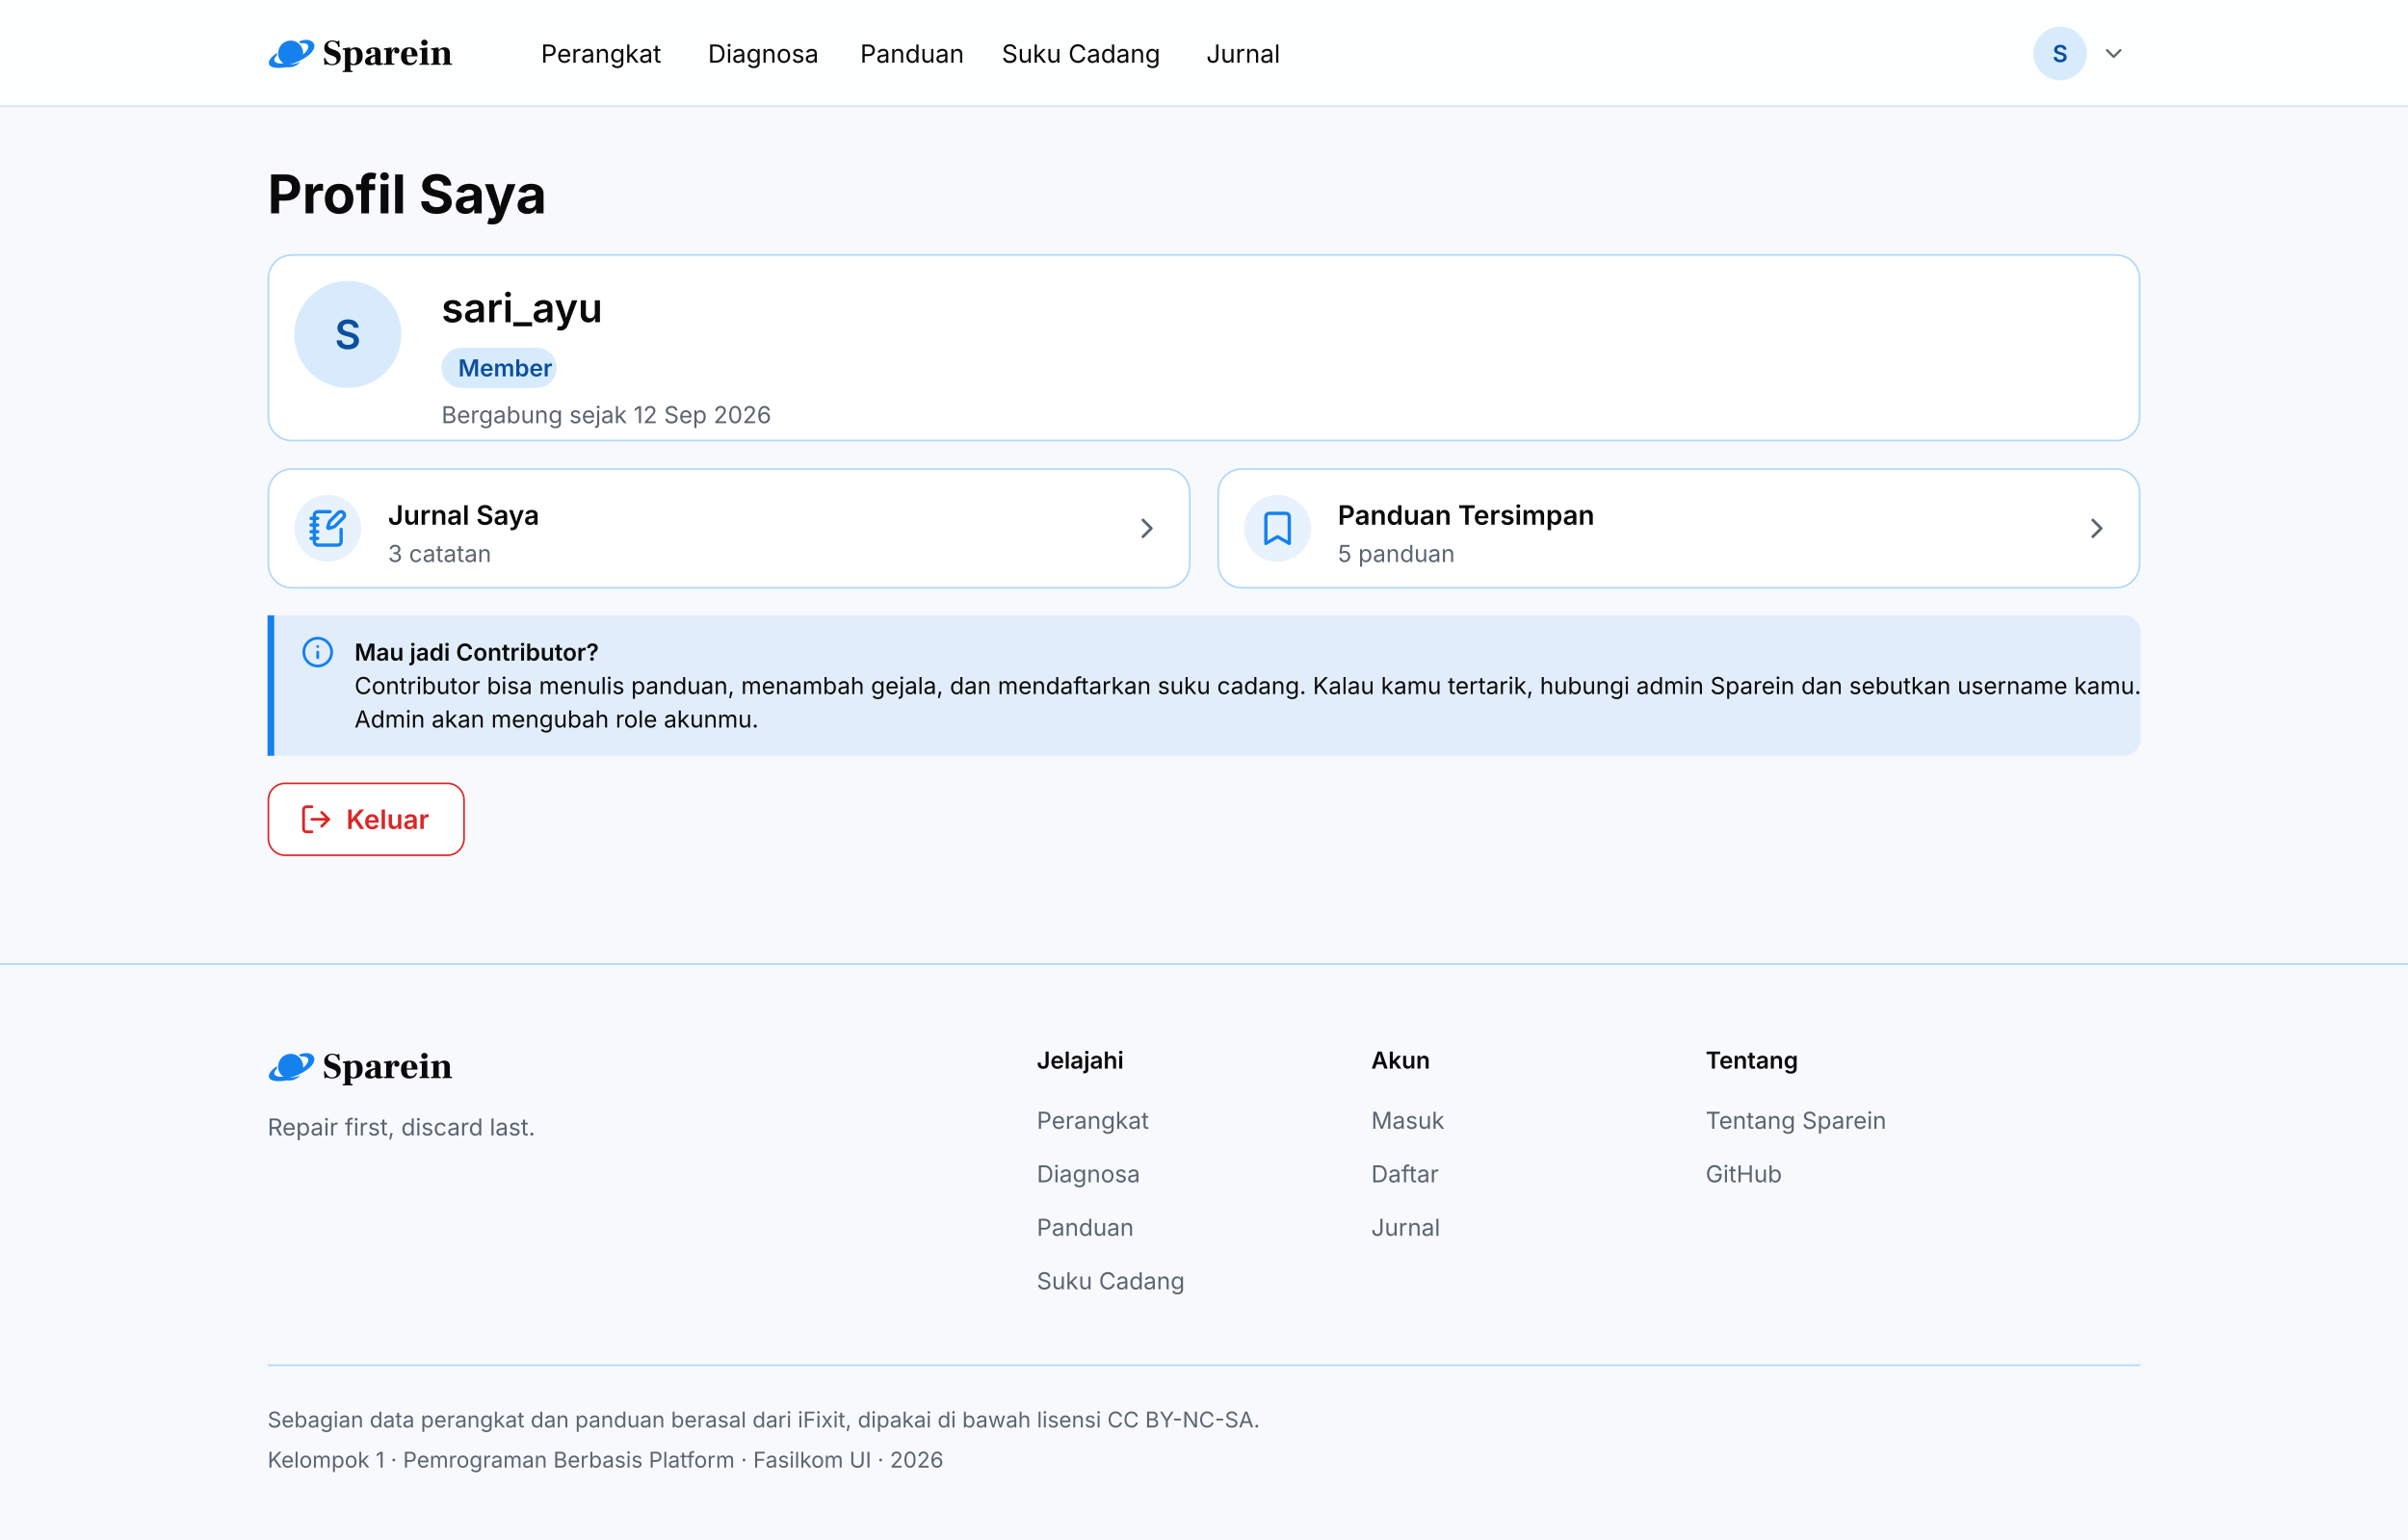
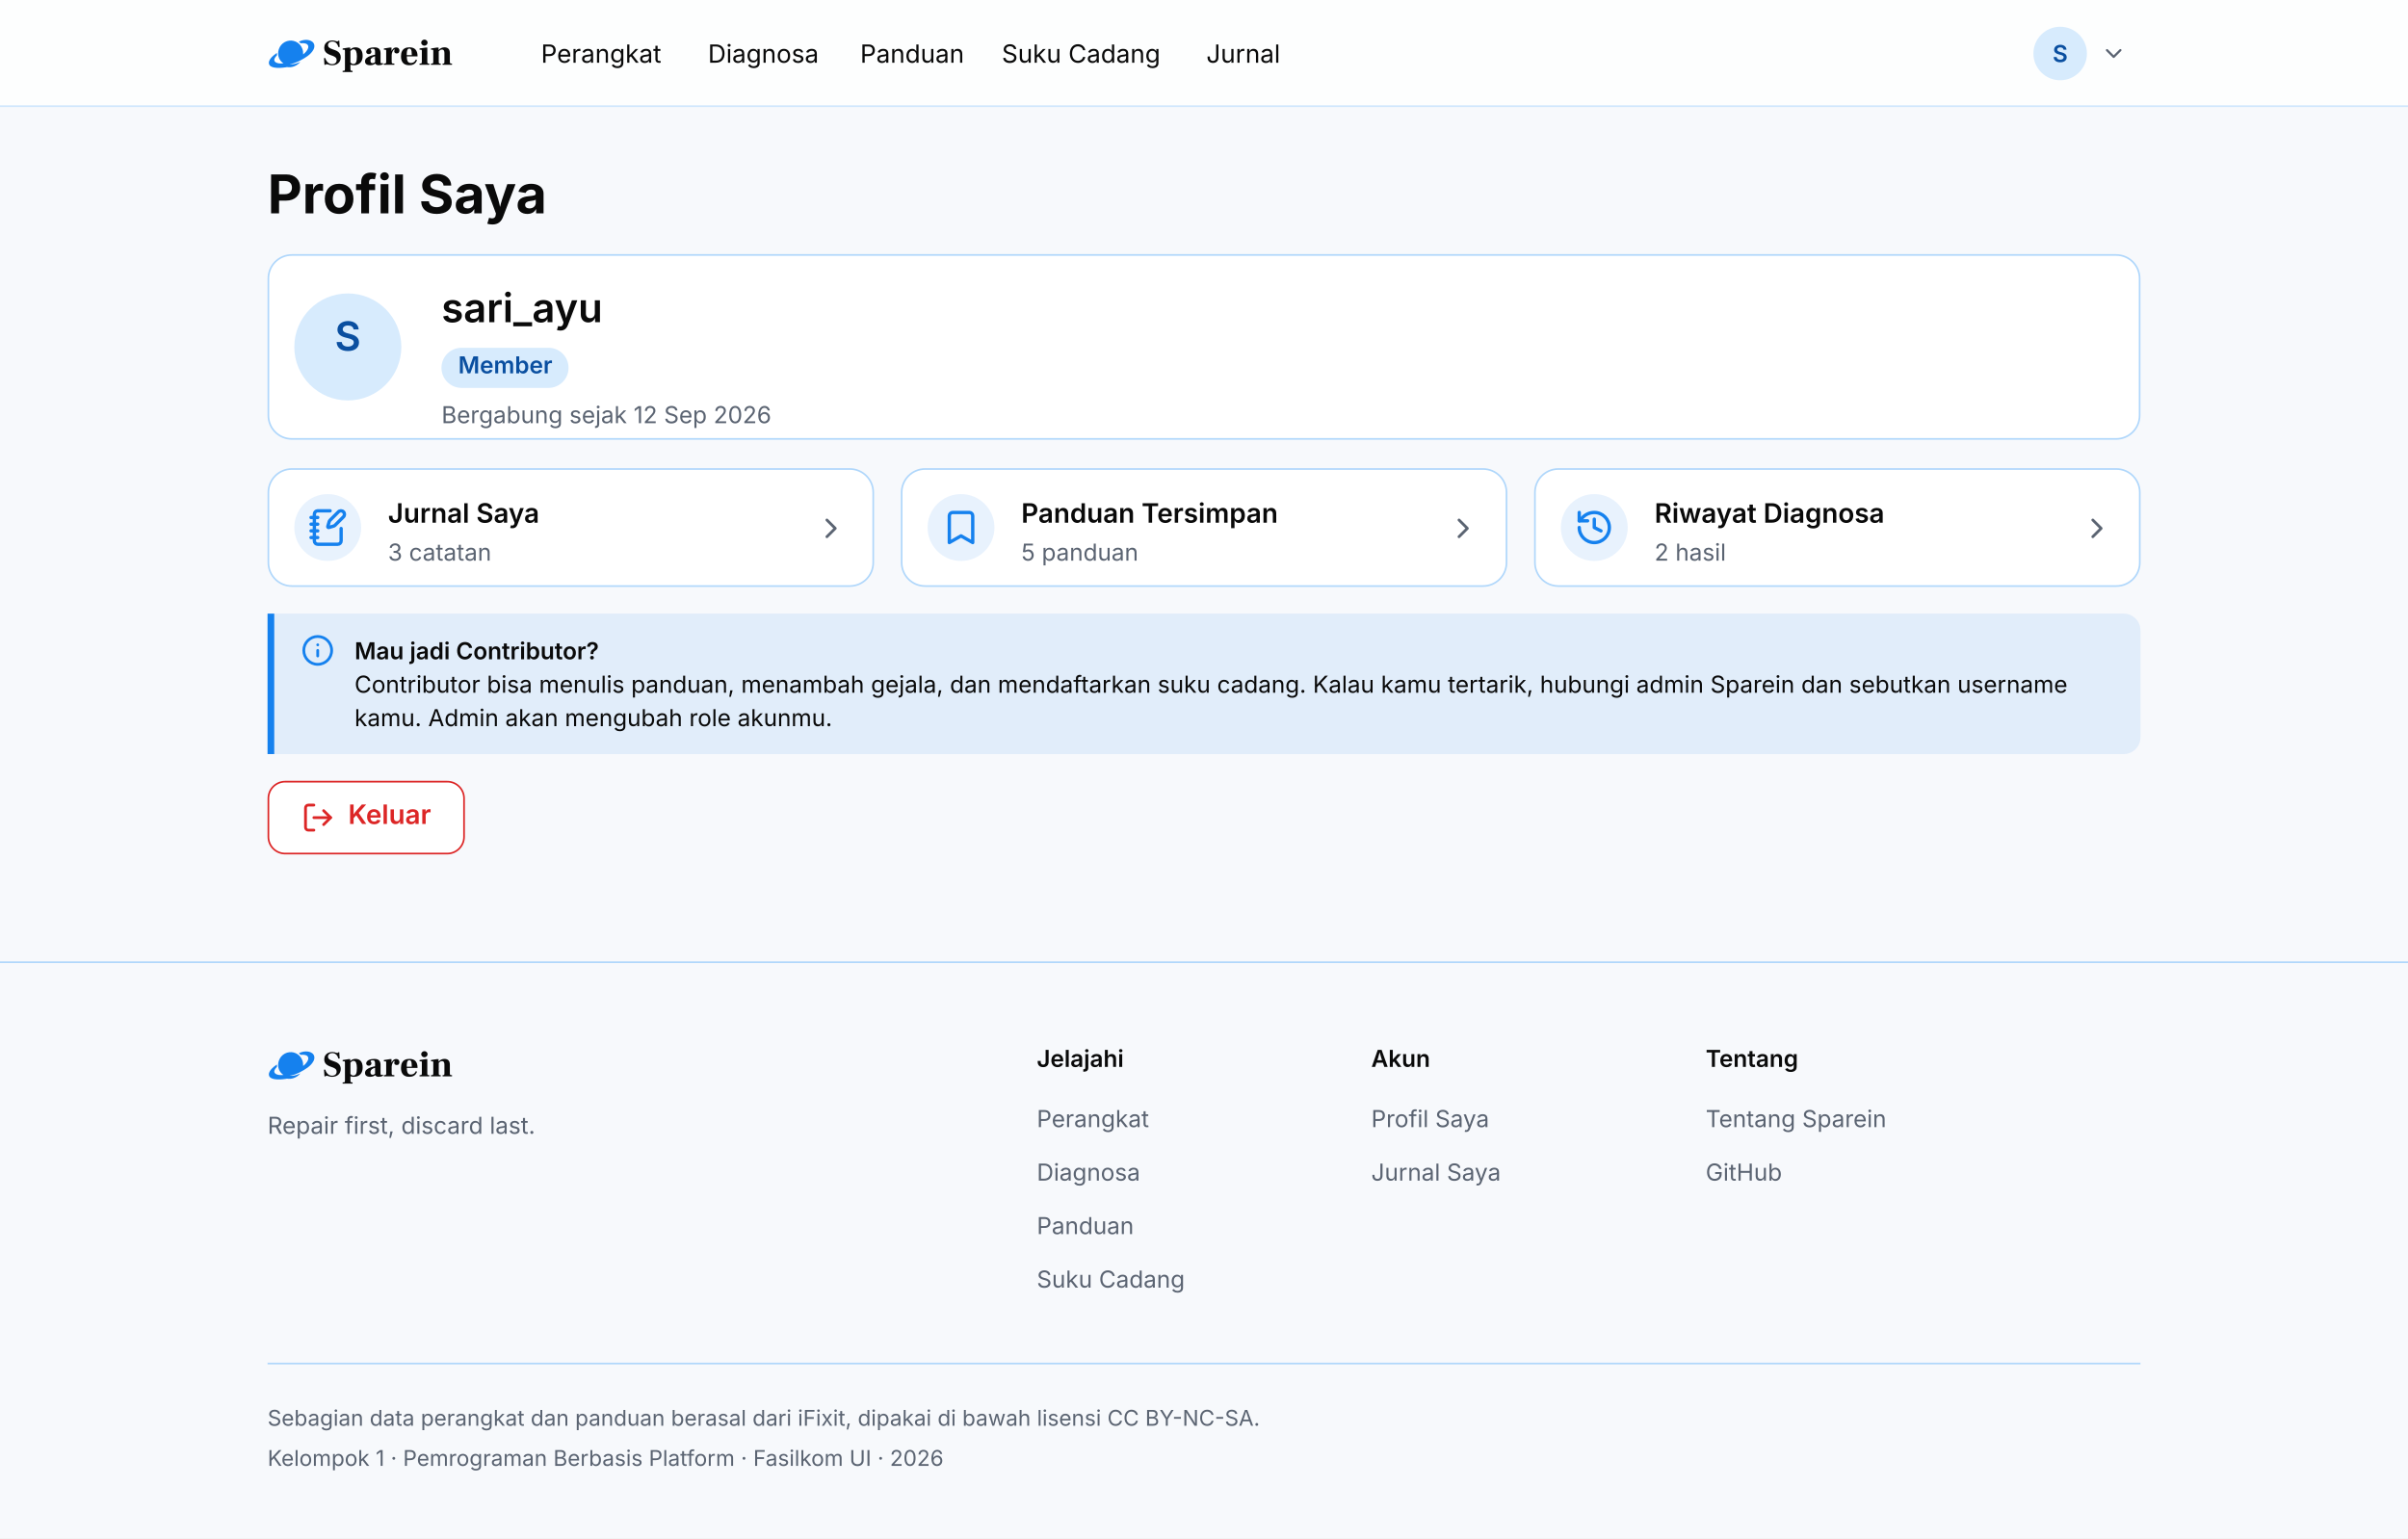
- <svg xmlns="http://www.w3.org/2000/svg" width="1440" height="921" viewBox="0 0 1440 921" fill="none">
-   <rect id="Frame" width="1440" height="921" fill="#F7F9FC" />
+ <svg xmlns="http://www.w3.org/2000/svg" width="1440" height="920" viewBox="0 0 1440 920" fill="none">
+   <rect id="Frame" width="1440" height="920" fill="#F7F9FC" />
  <text id="Judul" x="160" y="127.6" font-family="Inter, ui-sans-serif, system-ui, sans-serif" font-size="32" font-weight="700" fill="#0A0A0A" text-anchor="start">Profil Saya</text>
  <g id="Kartu Identitas">
-     <rect x="160.5" y="152.5" width="1119" height="111" rx="14" fill="#FFFFFF" stroke="#B0D7FB" />
-     <circle cx="208" cy="200" r="32" fill="#D7EBFD" />
-     <text x="208" y="208.7" font-family="Inter, ui-sans-serif, system-ui, sans-serif" font-size="24" font-weight="600" fill="#0A4FA0" text-anchor="middle">S</text>
+     <rect x="160.5" y="152.5" width="1119" height="110" rx="14" fill="#FFFFFF" stroke="#B0D7FB" />
+     <circle cx="208" cy="207.5" r="32" fill="#D7EBFD" />
+     <text x="208" y="209.7" font-family="Inter, ui-sans-serif, system-ui, sans-serif" font-size="24" font-weight="600" fill="#0A4FA0" text-anchor="middle">S</text>
    <text x="264" y="192.7" font-family="Inter, ui-sans-serif, system-ui, sans-serif" font-size="24" font-weight="600" fill="#0A0A0A" text-anchor="start">sari_ayu</text>
    <g id="Badge">
-       <rect x="264" y="208" width="69" height="24" rx="12" fill="#D7EBFD" fill-opacity="1.0" />
-       <text x="274" y="225.1" font-family="Inter, ui-sans-serif, system-ui, sans-serif" font-size="14" font-weight="600" fill="#0A4FA0" text-anchor="start">Member</text>
+       <rect x="264" y="208" width="76" height="24" rx="12" fill="#D7EBFD" fill-opacity="1" />
+       <text x="274" y="223.3" font-family="Inter, ui-sans-serif, system-ui, sans-serif" font-size="14" font-weight="600" fill="#0A4FA0" text-anchor="start">Member</text>
    </g>
    <text x="264" y="253.1" font-family="Inter, ui-sans-serif, system-ui, sans-serif" font-size="14" font-weight="400" fill="#5B6472" text-anchor="start">Bergabung sejak 12 Sep 2026</text>
  </g>
  <g id="Pintasan">
-     <rect x="160.5" y="280.5" width="551.0" height="71" rx="14" fill="#FFFFFF" stroke="#B0D7FB" />
-     <circle cx="196.0" cy="316" r="20" fill="#1581EE" fill-opacity="0.1" />
-     <g id="icon/notebook-pen" transform="translate(184.0 304) scale(1)" fill="none" stroke="#1581EE" stroke-width="2" stroke-linecap="round" stroke-linejoin="round">
+     <rect x="160.5" y="280.5" width="361.7" height="70" rx="14" fill="#FFFFFF" stroke="#B0D7FB" />
+     <circle cx="196.0" cy="315.5" r="20" fill="#1581EE" fill-opacity="0.1" />
+     <g id="icon/notebook-pen" transform="translate(184.0 303.5) scale(1)" fill="none" stroke="#1581EE" stroke-width="2" stroke-linecap="round" stroke-linejoin="round">
      <path d="M13.4 2H6a2 2 0 0 0-2 2v16a2 2 0 0 0 2 2h12a2 2 0 0 0 2-2v-7.4" />
      <path d="M2 6h4" />
      <path d="M2 10h4" />
      <path d="M2 14h4" />
      <path d="M2 18h4" />
      <path d="M21.378 5.626a1 1 0 1 0-3.004-3.004l-5.01 5.012a2 2 0 0 0-.506.854l-.837 2.87a.5.5 0 0 0 .62.62l2.87-.837a2 2 0 0 0 .854-.506z" />
    </g>
-     <text x="232.0" y="313.8" font-family="Inter, ui-sans-serif, system-ui, sans-serif" font-size="16" font-weight="600" fill="#0A0A0A" text-anchor="start">Jurnal Saya</text>
-     <text x="232.0" y="336.1" font-family="Inter, ui-sans-serif, system-ui, sans-serif" font-size="14" font-weight="400" fill="#5B6472" text-anchor="start">3 catatan</text>
-     <g id="icon/chevron-right" transform="translate(676.0 306) scale(0.8333)" fill="none" stroke="#5B6472" stroke-width="2" stroke-linecap="round" stroke-linejoin="round">
+     <text x="232.0" y="312.6" font-family="Inter, ui-sans-serif, system-ui, sans-serif" font-size="16" font-weight="600" fill="#0A0A0A" text-anchor="start">Jurnal Saya</text>
+     <text x="232.0" y="335.3" font-family="Inter, ui-sans-serif, system-ui, sans-serif" font-size="14" font-weight="400" fill="#5B6472" text-anchor="start">3 catatan</text>
+     <g id="icon/chevron-right" transform="translate(487 306) scale(0.8333)" fill="none" stroke="#5B6472" stroke-width="2" stroke-linecap="round" stroke-linejoin="round">
      <path d="m9 18 6-6-6-6" />
    </g>
  </g>
  <g id="Pintasan">
-     <rect x="728.5" y="280.5" width="551.0" height="71" rx="14" fill="#FFFFFF" stroke="#B0D7FB" />
-     <circle cx="764.0" cy="316" r="20" fill="#1581EE" fill-opacity="0.1" />
-     <g id="icon/bookmark" transform="translate(752.0 304) scale(1)" fill="none" stroke="#1581EE" stroke-width="2" stroke-linecap="round" stroke-linejoin="round">
+     <rect x="539.2" y="280.5" width="361.7" height="70" rx="14" fill="#FFFFFF" stroke="#B0D7FB" />
+     <circle cx="574.7" cy="315.5" r="20" fill="#1581EE" fill-opacity="0.1" />
+     <g id="icon/bookmark" transform="translate(562.7 303.5) scale(1)" fill="none" stroke="#1581EE" stroke-width="2" stroke-linecap="round" stroke-linejoin="round">
      <path d="m19 21-7-4-7 4V5a2 2 0 0 1 2-2h10a2 2 0 0 1 2 2v16z" />
    </g>
-     <text x="800.0" y="313.8" font-family="Inter, ui-sans-serif, system-ui, sans-serif" font-size="16" font-weight="600" fill="#0A0A0A" text-anchor="start">Panduan Tersimpan</text>
-     <text x="800.0" y="336.1" font-family="Inter, ui-sans-serif, system-ui, sans-serif" font-size="14" font-weight="400" fill="#5B6472" text-anchor="start">5 panduan</text>
-     <g id="icon/chevron-right" transform="translate(1244.0 306) scale(0.8333)" fill="none" stroke="#5B6472" stroke-width="2" stroke-linecap="round" stroke-linejoin="round">
+     <text x="610.7" y="312.6" font-family="Inter, ui-sans-serif, system-ui, sans-serif" font-size="16" font-weight="600" fill="#0A0A0A" text-anchor="start">Panduan Tersimpan</text>
+     <text x="610.7" y="335.3" font-family="Inter, ui-sans-serif, system-ui, sans-serif" font-size="14" font-weight="400" fill="#5B6472" text-anchor="start">5 panduan</text>
+     <g id="icon/chevron-right" transform="translate(865 306) scale(0.8333)" fill="none" stroke="#5B6472" stroke-width="2" stroke-linecap="round" stroke-linejoin="round">
+       <path d="m9 18 6-6-6-6" />
+     </g>
+   </g>
+   <g id="Pintasan">
+     <rect x="917.9" y="280.5" width="361.7" height="70" rx="14" fill="#FFFFFF" stroke="#B0D7FB" />
+     <circle cx="953.4" cy="315.5" r="20" fill="#1581EE" fill-opacity="0.1" />
+     <g id="icon/history" transform="translate(941.4 303.5) scale(1)" fill="none" stroke="#1581EE" stroke-width="2" stroke-linecap="round" stroke-linejoin="round">
+       <path d="M3 12a9 9 0 1 0 9-9 9.75 9.75 0 0 0-6.74 2.74L3 8" />
+       <path d="M3 3v5h5" />
+       <path d="M12 7v5l4 2" />
+     </g>
+     <text x="989.4" y="312.6" font-family="Inter, ui-sans-serif, system-ui, sans-serif" font-size="16" font-weight="600" fill="#0A0A0A" text-anchor="start">Riwayat Diagnosa</text>
+     <text x="989.4" y="335.3" font-family="Inter, ui-sans-serif, system-ui, sans-serif" font-size="14" font-weight="400" fill="#5B6472" text-anchor="start">2 hasil</text>
+     <g id="icon/chevron-right" transform="translate(1244 306) scale(0.8333)" fill="none" stroke="#5B6472" stroke-width="2" stroke-linecap="round" stroke-linejoin="round">
      <path d="m9 18 6-6-6-6" />
    </g>
  </g>
  <g id="Info info">
-     <path d="M160 368H1270A10 10 0 0 1 1280 378V442A10 10 0 0 1 1270 452H160Z" fill="#1581EE" fill-opacity="0.1" />
-     <rect x="160" y="368" width="4" height="84" fill="#1581EE" />
-     <g id="icon/info" transform="translate(180 380) scale(0.8333)" fill="none" stroke="#1581EE" stroke-width="2" stroke-linecap="round" stroke-linejoin="round">
+     <path d="M160 367H1270A10 10 0 0 1 1280 377V441A10 10 0 0 1 1270 451H160Z" fill="#1581EE" fill-opacity="0.1" />
+     <rect x="160" y="367" width="4" height="84" fill="#1581EE" />
+     <g id="icon/info" transform="translate(180 379) scale(0.8333)" fill="none" stroke="#1581EE" stroke-width="2" stroke-linecap="round" stroke-linejoin="round">
      <circle cx="12" cy="12" r="10" />
      <path d="M12 16v-4" />
      <path d="M12 8h.01" />
    </g>
-     <text x="212" y="395.1" font-family="Inter, ui-sans-serif, system-ui, sans-serif" font-size="14" font-weight="600" fill="#0A0A0A" text-anchor="start">Mau jadi Contributor?</text>
-     <text x="212" y="415.1" font-family="Inter, ui-sans-serif, system-ui, sans-serif" font-size="14" font-weight="400" fill="#0A0A0A" text-anchor="start">Contributor bisa menulis panduan, menambah gejala, dan mendaftarkan suku cadang. Kalau kamu tertarik, hubungi admin Sparein dan sebutkan username kamu.</text>
-     <text x="212" y="435.1" font-family="Inter, ui-sans-serif, system-ui, sans-serif" font-size="14" font-weight="400" fill="#0A0A0A" text-anchor="start">Admin akan mengubah role akunmu.</text>
+     <text x="212" y="394.3" font-family="Inter, ui-sans-serif, system-ui, sans-serif" font-size="14" font-weight="600" fill="#0A0A0A" text-anchor="start">Mau jadi Contributor?</text>
+     <text x="212" y="414.3" font-family="Inter, ui-sans-serif, system-ui, sans-serif" font-size="14" font-weight="400" fill="#0A0A0A" text-anchor="start">Contributor bisa menulis panduan, menambah gejala, dan mendaftarkan suku cadang. Kalau kamu tertarik, hubungi admin Sparein dan sebutkan username</text>
+     <text x="212" y="434.3" font-family="Inter, ui-sans-serif, system-ui, sans-serif" font-size="14" font-weight="400" fill="#0A0A0A" text-anchor="start">kamu. Admin akan mengubah role akunmu.</text>
  </g>
  <g id="Button/danger-outline">
-     <rect x="160.5" y="468.5" width="117" height="43" rx="10" fill="#FFFFFF" stroke="#DC2626" />
-     <g id="icon/log-out" transform="translate(179.0416 480.0) scale(0.8333)" fill="none" stroke="#DC2626" stroke-width="2" stroke-linecap="round" stroke-linejoin="round">
+     <rect x="160.5" y="467.5" width="117" height="43" rx="10" fill="#FFFFFF" stroke="#DC2626" />
+     <g id="icon/log-out" transform="translate(180.2 479) scale(0.8333)" fill="none" stroke="#DC2626" stroke-width="2" stroke-linecap="round" stroke-linejoin="round">
      <path d="M9 21H5a2 2 0 0 1-2-2V5a2 2 0 0 1 2-2h4" />
      <polyline points="16 17 21 12 16 7" />
      <line x1="21" x2="9" y1="12" y2="12" />
    </g>
-     <text x="207.042" y="495.8" font-family="Inter, ui-sans-serif, system-ui, sans-serif" font-size="16" font-weight="600" fill="#DC2626" text-anchor="start">Keluar</text>
+     <text x="208.2" y="492.8" font-family="Inter, ui-sans-serif, system-ui, sans-serif" font-size="16" font-weight="600" fill="#DC2626" text-anchor="start">Keluar</text>
  </g>
  <g id="Header/Member/Desktop">
    <rect id="Glass" width="1440" height="64" fill="#FFFFFF" fill-opacity="0.8" />
    <rect y="63" width="1440" height="1" fill="#B0D7FB" fill-opacity="0.6" />
    <g id="Logo" transform="translate(160 18) scale(0.02169)">
      <g transform="scale(0.779589)">
        <g clip-path="url(#lk-light)">
          <path fill-rule="evenodd" clip-rule="evenodd" d="M1110.71 416.521C1110.37 415.028 1110.33 413.516 1110.58 412.004C1114.41 411.028 1117.03 408.712 1118.49 405.037C1250.94 335.405 1451.58 315.021 1577.84 407.755C1666.97 473.674 1674.17 586.218 1628.12 680.503C1531.15 870.507 1329.29 983.013 1148.62 1079.27C1129.48 1087.77 1110.58 1096.9 1091.95 1106.64C1010.35 1143.66 930.529 1176.54 841.92 1193.69C822.391 1197.52 802.862 1200.98 783.314 1204.06C788.081 1204.92 792.887 1205.75 797.769 1206.57C912.321 1216.75 1004.4 1190.03 1108.26 1146.32C1124.86 1138.91 1141.33 1131.27 1157.64 1123.43C1158.22 1124.5 1158.1 1125.53 1157.32 1126.55C1148.83 1135.83 1140.31 1145.09 1131.76 1154.34C1065.43 1224.14 982.377 1273.87 889.633 1299.02C839.068 1312.05 788.655 1318.16 736.444 1313.97C718.255 1312.05 678.66 1303.78 663.171 1313.26C658.404 1312.32 643.144 1314.85 638.472 1317.16C633.782 1316.65 629.167 1317.14 624.668 1318.67C498.264 1336.46 365.064 1346.58 238.622 1324.36C233.625 1324.07 234.525 1326.33 230.198 1323C142.508 1303.8 56.254 1269.94 46.298 1167.79C43.886 1079.69 97.897 1013.25 153.211 950.915C198.913 904.404 249.516 864.401 302.896 826.944C311.416 821.393 320.032 816.015 328.763 810.828C329.873 810.56 330.562 810.962 330.83 812.053C330.562 837.509 331.347 862.966 333.224 888.365C333.281 889.551 333.147 890.719 332.783 891.867C290.643 936.809 233.491 998.765 237.895 1064.42C249.918 1138.83 327.901 1163.52 391.601 1175.93C446.474 1183.62 503.644 1184.69 558.575 1177.25C559.743 1177.13 560.605 1176.58 561.141 1175.58C548.504 1166.49 535.887 1157.26 523.327 1147.91C519.9 1144.4 516.128 1141.3 512.031 1138.6C331.443 980.123 334.066 707.433 480.631 527.936C553.789 440.944 657.848 385.189 770.907 372.92C970.775 350.698 1158.83 469.865 1228.23 657.305C1253.41 723.013 1261.53 786.788 1258.93 857.3C1259.29 858.123 1259.9 858.372 1260.76 858.066C1328.18 806.885 1413.55 715.548 1435.51 632.901C1437.2 628.346 1437.71 623.695 1437.08 618.909C1442.33 609.875 1440.99 581.146 1439.07 570.619C1422.45 480.124 1327.78 464.602 1251.48 462.975C1225.29 463.97 1199.11 465.118 1172.96 466.42C1153.14 448.907 1132.56 431.661 1110.71 416.521Z" fill="#1581EE" stroke="#010000" stroke-opacity="0.996" stroke-width="0.5" />
          <path fill-rule="evenodd" clip-rule="evenodd" d="M1034.06 541.423C1033.06 543.958 1031.25 545.556 1028.61 546.23C1028.44 547.273 1028.46 548.316 1028.7 549.346C1027.7 548.673 1024.67 548.039 1025.23 546.362C1027.71 545.002 1030.1 543.483 1032.4 541.806C1032.94 541.621 1033.49 541.489 1034.06 541.423Z" fill="#010101" fill-opacity="0.78" />
        </g>
        <defs>
          <clipPath id="lk-light">
            <rect width="1656" height="1656" fill="white" />
          </clipPath>
        </defs>
      </g>
      <g transform="translate(1521 0)">
        <path d="M262 969C236 969 213.167 966.5 193.5 961.5C173.833 956.5 157 951.5 143 946.5C129 941.5 117.333 939 108 939C100 939 93.667 940.667 89 944C84.333 947.333 80.667 951.667 78 957H48L35 772H73C76.333 789.333 83 807.833 93 827.5C103 847.167 116 865.5 132 882.5C148 899.5 166.667 913.167 188 923.5C209.333 933.833 232.667 939 258 939C279.333 939 299.667 935.167 319 927.5C338.333 919.833 354 907.667 366 891C378 874.333 384 853 384 827C384 797.667 374.667 774 356 756C337.333 738 310.333 722.667 275 710L214 688C178.667 675.333 148 660.167 122 642.5C96 624.833 76.167 603.5 62.5 578.5C48.833 553.5 42 523 42 487C42 445.667 51.5 409.833 70.5 379.5C89.5 349.167 115.833 325.833 149.5 309.5C183.167 293.167 222 285 266 285C289.333 285 308.833 287.167 324.5 291.5C340.167 295.833 354 300.333 366 305C378 309.667 389.667 312 401 312C410.333 312 416.667 310.167 420 306.5C423.333 302.833 425.667 298.333 427 293H457L467 466H430C423.333 434.667 412 407.667 396 385C380 362.333 361 345 339 333C317 321 292.333 315 265 315C231 315 202.5 324.333 179.5 343C156.5 361.667 145 385.667 145 415C145 438.333 152.167 457.333 166.5 472C180.833 486.667 197.667 498.167 217 506.5C236.333 514.833 253 521.667 267 527L344 555C374.667 565.667 401.333 579.833 424 597.5C446.667 615.167 464.5 636.5 477.5 661.5C490.5 686.5 497 716 497 750C497 786 490.833 817.667 478.5 845C466.167 872.333 449 895.167 427 913.5C405 931.833 379.833 945.667 351.5 955C323.167 964.333 293.333 969 262 969Z" fill="#0A0A0A" />
        <path d="M549 1157V1124C568.333 1124 582.5 1122.83 591.5 1120.5C600.5 1118.17 606.333 1113.5 609 1106.5C611.667 1099.5 613 1088.67 613 1074V574C613 560.667 611.167 551.667 607.5 547C603.833 542.333 595.333 540 582 540H550V507L711 482H759V534H764V1074C764 1088 765.333 1098.5 768 1105.5C770.667 1112.5 776.167 1117.33 784.5 1120C792.833 1122.67 805.667 1124 823 1124V1157H549ZM852 969C832.667 969 815 967.167 799 963.5C783 959.833 767.667 955.167 753 949.5C738.333 943.833 724 937 710 929V815C716 825.667 723.167 837.833 731.5 851.5C739.833 865.167 749.5 878.167 760.5 890.5C771.5 902.833 784 913.167 798 921.5C812 929.833 827.667 934 845 934C879.667 934 904.5 918.167 919.5 886.5C934.5 854.833 942 801.333 942 726C942 664.667 934.667 616.5 920 581.5C905.333 546.5 881.333 529 848 529C830.667 529 815 533.833 801 543.5C787 553.167 775.333 563.667 766 575C756.667 586.333 750 594.667 746 600V548C758.667 534.667 772.333 522.5 787 511.5C801.667 500.5 818.667 491.667 838 485C857.333 478.333 879.667 475 905 475C965.667 475 1013.5 494.833 1048.5 534.5C1083.5 574.167 1101 632.667 1101 710C1101 766 1091 813.167 1071 851.5C1051 889.833 1022.5 919 985.5 939C948.5 959 904 969 852 969Z" fill="#0A0A0A" />
        <path d="M1543 969C1519.67 969 1500.5 965.333 1485.5 958C1470.5 950.667 1459.67 941.5 1453 930.5C1446.33 919.5 1443 908.667 1443 898V599C1443 570.333 1438.17 549 1428.5 535C1418.83 521 1400.67 514 1374 514C1364.67 514 1355.83 514.833 1347.5 516.5C1339.17 518.167 1332.5 521 1327.5 525C1322.5 529 1320 534 1320 540C1320 545.333 1322 550.333 1326 555C1330 559.667 1333.83 565 1337.5 571C1341.17 577 1343 585.667 1343 597C1343 613.667 1336.83 628.833 1324.5 642.5C1312.17 656.167 1294 663 1270 663C1246.67 663 1228.83 656.167 1216.5 642.5C1204.17 628.833 1198 614.333 1198 599C1198 580.333 1205.17 561.667 1219.5 543C1233.83 524.333 1257.67 508.5 1291 495.5C1324.33 482.5 1369 476 1425 476C1484.33 476 1527.33 489.5 1554 516.5C1580.67 543.5 1594 584.667 1594 640V859C1594 883 1596 898.667 1600 906C1604 913.333 1610 917 1618 917C1626.67 917 1633.67 915.833 1639 913.5C1644.33 911.167 1649.33 908.667 1654 906L1666 936C1647.33 948 1627.83 956.5 1607.5 961.5C1587.17 966.5 1565.67 969 1543 969ZM1309 969C1261.67 969 1226 959.667 1202 941C1178 922.333 1166 895.333 1166 860C1166 826.667 1179.83 797.5 1207.5 772.5C1235.17 747.5 1273.67 726.333 1323 709C1372.33 691.667 1429.67 678.667 1495 670V708C1432.33 720 1386.83 736.667 1358.5 758C1330.17 779.333 1316 807 1316 841C1316 867 1321.17 885.333 1331.5 896C1341.83 906.667 1357 912 1377 912C1391.67 912 1405.5 908.333 1418.5 901C1431.5 893.667 1443.17 885.5 1453.5 876.5C1463.83 867.5 1472.33 859.667 1479 853L1494 883C1481.33 896.333 1466.67 909.5 1450 922.5C1433.33 935.5 1413.67 946.5 1391 955.5C1368.33 964.5 1341 969 1309 969Z" fill="#0A0A0A" />
        <path d="M1686 957V924C1704.67 924 1718.5 922.833 1727.5 920.5C1736.5 918.167 1742.5 913.333 1745.5 906C1748.5 898.667 1750 888 1750 874V576C1750 562 1748.17 552.667 1744.5 548C1740.83 543.333 1733 541 1721 541H1687V507L1848 482H1896V575H1901V874C1901 888 1902.83 898.5 1906.5 905.5C1910.17 912.5 1917.17 917.333 1927.5 920C1937.83 922.667 1953.67 924 1975 924V957H1686ZM1875 688V638C1877 630 1881.33 617.333 1888 600C1894.67 582.667 1903.67 564.667 1915 546C1926.33 527.333 1941 511.333 1959 498C1977 484.667 1999 478 2025 478C2052.33 478 2074.17 486 2090.5 502C2106.83 518 2115 539 2115 565C2115 585 2109.33 603.167 2098 619.5C2086.67 635.833 2067.67 644 2041 644C2021 644 2004.5 638.667 1991.5 628C1978.5 617.333 1972 602.333 1972 583C1972 573 1973.33 565.5 1976 560.5C1978.67 555.5 1981.17 551.5 1983.5 548.5C1985.83 545.5 1987 543 1987 541C1987 539 1986 537.333 1984 536C1982 534.667 1979.33 534 1976 534C1968 534 1959.67 538.833 1951 548.5C1942.33 558.167 1934.17 571 1926.5 587C1918.83 603 1912.67 619.833 1908 637.5C1903.33 655.167 1901 672 1901 688H1875Z" fill="#0A0A0A" />
        <path d="M2386 969C2311.33 969 2254.67 948.333 2216 907C2177.33 865.667 2158 804.333 2158 723C2158 667.667 2166.83 621.667 2184.5 585C2202.17 548.333 2228.33 520.833 2263 502.5C2297.67 484.167 2340 475 2390 475C2428.67 475 2462.17 480.333 2490.5 491C2518.83 501.667 2542 517.5 2560 538.5C2578 559.5 2591.5 584.833 2600.5 614.5C2609.5 644.167 2614 678.333 2614 717V725H2243V690H2456C2456 648 2454 613.833 2450 587.5C2446 561.167 2439.17 541.667 2429.5 529C2419.83 516.333 2406 510 2388 510C2372.67 510 2359.5 515.167 2348.5 525.5C2337.5 535.833 2329.33 554.167 2324 580.5C2318.67 606.833 2316 644.667 2316 694C2316 732 2318 764.5 2322 791.5C2326 818.5 2332.33 840.5 2341 857.5C2349.67 874.5 2361.33 886.833 2376 894.5C2390.67 902.167 2409 906 2431 906C2453.67 906 2473.67 902.167 2491 894.5C2508.33 886.833 2523.33 876 2536 862C2548.67 848 2559 831.667 2567 813L2602 830C2592.67 851.333 2580.33 872.667 2565 894C2549.67 915.333 2528 933.167 2500 947.5C2472 961.833 2434 969 2386 969Z" fill="#0A0A0A" />
        <path d="M2669 957V924C2687.67 924 2701.5 922.833 2710.5 920.5C2719.5 918.167 2725.5 913.333 2728.5 906C2731.5 898.667 2733 888 2733 874V576C2733 562 2731.17 552.667 2727.5 548C2723.83 543.333 2716 541 2704 541H2670V507L2834 482H2883V874C2883 888 2884.33 898.5 2887 905.5C2889.67 912.5 2895 917.333 2903 920C2911 922.667 2923 924 2939 924V957H2669ZM2804 430C2780.67 430 2760 421.833 2742 405.5C2724 389.167 2715 369.333 2715 346C2715 322.667 2724 302.833 2742 286.5C2760 270.167 2780.67 262 2804 262C2819.33 262 2833.5 265.667 2846.5 273C2859.5 280.333 2870.17 290.333 2878.5 303C2886.83 315.667 2891 330 2891 346C2891 369.333 2882.17 389.167 2864.5 405.5C2846.83 421.833 2826.67 430 2804 430Z" fill="#0A0A0A" />
        <path d="M3305 957V924C3320.33 924 3331.33 922.833 3338 920.5C3344.67 918.167 3349.17 913.833 3351.5 907.5C3353.83 901.167 3355 891.667 3355 879V639C3355 613.667 3352.33 593.333 3347 578C3341.67 562.667 3333.83 551.833 3323.5 545.5C3313.17 539.167 3300.67 536 3286 536C3267.33 536 3251.17 540.667 3237.5 550C3223.83 559.333 3207.33 573.667 3188 593L3183 562C3194.33 549.333 3207.83 536.333 3223.5 523C3239.17 509.667 3257.83 498.333 3279.5 489C3301.17 479.667 3327.33 475 3358 475C3402.67 475 3438.33 487.667 3465 513C3491.67 538.333 3505 579.333 3505 636V874C3505 888 3506.33 898.5 3509 905.5C3511.67 912.5 3517.33 917.333 3526 920C3534.67 922.667 3547.67 924 3565 924V957H3305ZM2984 957V924C3002.67 924 3016.5 922.833 3025.5 920.5C3034.5 918.167 3040.5 913.5 3043.5 906.5C3046.5 899.5 3048 888.667 3048 874V576C3048 562 3046.17 552.667 3042.5 548C3038.83 543.333 3031 541 3019 541H2985V507L3146 482H3194V548H3199V875C3199 889 3200.33 899.5 3203 906.5C3205.67 913.5 3210.83 918.167 3218.5 920.5C3226.17 922.833 3237.67 924 3253 924V957H2984Z" fill="#0A0A0A" />
      </g>
    </g>
    <g id="Nav">
      <text x="359.5" y="37.5" font-family="Inter, ui-sans-serif, system-ui, sans-serif" font-size="15" font-weight="400" fill="#0A0A0A" text-anchor="middle">Perangkat</text>
      <text x="456.5" y="37.5" font-family="Inter, ui-sans-serif, system-ui, sans-serif" font-size="15" font-weight="400" fill="#0A0A0A" text-anchor="middle">Diagnosa</text>
      <text x="545.5" y="37.5" font-family="Inter, ui-sans-serif, system-ui, sans-serif" font-size="15" font-weight="400" fill="#0A0A0A" text-anchor="middle">Panduan</text>
      <text x="646.5" y="37.5" font-family="Inter, ui-sans-serif, system-ui, sans-serif" font-size="15" font-weight="400" fill="#0A0A0A" text-anchor="middle">Suku Cadang</text>
      <text x="743.5" y="37.5" font-family="Inter, ui-sans-serif, system-ui, sans-serif" font-size="15" font-weight="400" fill="#0A0A0A" text-anchor="middle">Jurnal</text>
    </g>
    <g id="Akun">
      <rect x="1212" y="12" width="68" height="40" rx="20" fill="#EFF7FE" fill-opacity="0" />
      <g id="Avatar">
        <circle cx="1232" cy="32" r="16" fill="#D7EBFD" />
        <text x="1232" y="37.1" font-family="Inter, ui-sans-serif, system-ui, sans-serif" font-size="14" font-weight="600" fill="#0A4FA0" text-anchor="middle">S</text>
      </g>
      <g id="icon/chevron-down" transform="translate(1256 24) scale(0.6667)" fill="none" stroke="#5B6472" stroke-width="2" stroke-linecap="round" stroke-linejoin="round">
        <path d="m6 9 6 6 6-6" />
      </g>
    </g>
  </g>
-   <g id="Footer/Desktop">
-     <rect y="576" width="1440" height="345" fill="#F7F9FC" />
-     <rect y="576" width="1440" height="1" fill="#B0D7FB" />
-     <g id="Logo" transform="translate(160 624) scale(0.02169)">
+   <g id="Footer/Desktop" transform="translate(0 -221)">
+     <rect y="796" width="1440" height="345" fill="#F7F9FC" />
+     <rect y="796" width="1440" height="1" fill="#B0D7FB" />
+     <g id="Logo" transform="translate(160 844) scale(0.02169)">
      <g transform="scale(0.779589)">
        <g clip-path="url(#lk-light)">
          <path fill-rule="evenodd" clip-rule="evenodd" d="M1110.71 416.521C1110.37 415.028 1110.33 413.516 1110.58 412.004C1114.41 411.028 1117.03 408.712 1118.49 405.037C1250.94 335.405 1451.58 315.021 1577.84 407.755C1666.97 473.674 1674.17 586.218 1628.12 680.503C1531.15 870.507 1329.29 983.013 1148.62 1079.27C1129.48 1087.77 1110.58 1096.9 1091.95 1106.64C1010.35 1143.66 930.529 1176.54 841.92 1193.69C822.391 1197.52 802.862 1200.98 783.314 1204.06C788.081 1204.92 792.887 1205.75 797.769 1206.57C912.321 1216.75 1004.4 1190.03 1108.26 1146.32C1124.86 1138.91 1141.33 1131.27 1157.64 1123.43C1158.22 1124.5 1158.1 1125.53 1157.32 1126.55C1148.83 1135.83 1140.31 1145.09 1131.76 1154.34C1065.43 1224.14 982.377 1273.87 889.633 1299.02C839.068 1312.05 788.655 1318.16 736.444 1313.97C718.255 1312.05 678.66 1303.78 663.171 1313.26C658.404 1312.32 643.144 1314.85 638.472 1317.16C633.782 1316.65 629.167 1317.14 624.668 1318.67C498.264 1336.46 365.064 1346.58 238.622 1324.36C233.625 1324.07 234.525 1326.33 230.198 1323C142.508 1303.8 56.254 1269.94 46.298 1167.79C43.886 1079.69 97.897 1013.25 153.211 950.915C198.913 904.404 249.516 864.401 302.896 826.944C311.416 821.393 320.032 816.015 328.763 810.828C329.873 810.56 330.562 810.962 330.83 812.053C330.562 837.509 331.347 862.966 333.224 888.365C333.281 889.551 333.147 890.719 332.783 891.867C290.643 936.809 233.491 998.765 237.895 1064.42C249.918 1138.83 327.901 1163.52 391.601 1175.93C446.474 1183.62 503.644 1184.69 558.575 1177.25C559.743 1177.13 560.605 1176.58 561.141 1175.58C548.504 1166.49 535.887 1157.26 523.327 1147.91C519.9 1144.4 516.128 1141.3 512.031 1138.6C331.443 980.123 334.066 707.433 480.631 527.936C553.789 440.944 657.848 385.189 770.907 372.92C970.775 350.698 1158.83 469.865 1228.23 657.305C1253.41 723.013 1261.53 786.788 1258.93 857.3C1259.29 858.123 1259.9 858.372 1260.76 858.066C1328.18 806.885 1413.55 715.548 1435.51 632.901C1437.2 628.346 1437.71 623.695 1437.08 618.909C1442.33 609.875 1440.99 581.146 1439.07 570.619C1422.45 480.124 1327.78 464.602 1251.48 462.975C1225.29 463.97 1199.11 465.118 1172.96 466.42C1153.14 448.907 1132.56 431.661 1110.71 416.521Z" fill="#1581EE" stroke="#010000" stroke-opacity="0.996" stroke-width="0.5" />
          <path fill-rule="evenodd" clip-rule="evenodd" d="M1034.06 541.423C1033.06 543.958 1031.25 545.556 1028.61 546.23C1028.44 547.273 1028.46 548.316 1028.7 549.346C1027.7 548.673 1024.67 548.039 1025.23 546.362C1027.71 545.002 1030.1 543.483 1032.4 541.806C1032.94 541.621 1033.49 541.489 1034.06 541.423Z" fill="#010101" fill-opacity="0.78" />
        </g>
        <defs>
          <clipPath id="lk-light">
            <rect width="1656" height="1656" fill="white" />
          </clipPath>
        </defs>
      </g>
      <g transform="translate(1521 0)">
        <path d="M262 969C236 969 213.167 966.5 193.5 961.5C173.833 956.5 157 951.5 143 946.5C129 941.5 117.333 939 108 939C100 939 93.667 940.667 89 944C84.333 947.333 80.667 951.667 78 957H48L35 772H73C76.333 789.333 83 807.833 93 827.5C103 847.167 116 865.5 132 882.5C148 899.5 166.667 913.167 188 923.5C209.333 933.833 232.667 939 258 939C279.333 939 299.667 935.167 319 927.5C338.333 919.833 354 907.667 366 891C378 874.333 384 853 384 827C384 797.667 374.667 774 356 756C337.333 738 310.333 722.667 275 710L214 688C178.667 675.333 148 660.167 122 642.5C96 624.833 76.167 603.5 62.5 578.5C48.833 553.5 42 523 42 487C42 445.667 51.5 409.833 70.5 379.5C89.5 349.167 115.833 325.833 149.5 309.5C183.167 293.167 222 285 266 285C289.333 285 308.833 287.167 324.5 291.5C340.167 295.833 354 300.333 366 305C378 309.667 389.667 312 401 312C410.333 312 416.667 310.167 420 306.5C423.333 302.833 425.667 298.333 427 293H457L467 466H430C423.333 434.667 412 407.667 396 385C380 362.333 361 345 339 333C317 321 292.333 315 265 315C231 315 202.5 324.333 179.5 343C156.5 361.667 145 385.667 145 415C145 438.333 152.167 457.333 166.5 472C180.833 486.667 197.667 498.167 217 506.5C236.333 514.833 253 521.667 267 527L344 555C374.667 565.667 401.333 579.833 424 597.5C446.667 615.167 464.5 636.5 477.5 661.5C490.5 686.5 497 716 497 750C497 786 490.833 817.667 478.5 845C466.167 872.333 449 895.167 427 913.5C405 931.833 379.833 945.667 351.5 955C323.167 964.333 293.333 969 262 969Z" fill="#0A0A0A" />
        <path d="M549 1157V1124C568.333 1124 582.5 1122.83 591.5 1120.5C600.5 1118.17 606.333 1113.5 609 1106.5C611.667 1099.5 613 1088.67 613 1074V574C613 560.667 611.167 551.667 607.5 547C603.833 542.333 595.333 540 582 540H550V507L711 482H759V534H764V1074C764 1088 765.333 1098.5 768 1105.5C770.667 1112.5 776.167 1117.33 784.5 1120C792.833 1122.67 805.667 1124 823 1124V1157H549ZM852 969C832.667 969 815 967.167 799 963.5C783 959.833 767.667 955.167 753 949.5C738.333 943.833 724 937 710 929V815C716 825.667 723.167 837.833 731.5 851.5C739.833 865.167 749.5 878.167 760.5 890.5C771.5 902.833 784 913.167 798 921.5C812 929.833 827.667 934 845 934C879.667 934 904.5 918.167 919.5 886.5C934.5 854.833 942 801.333 942 726C942 664.667 934.667 616.5 920 581.5C905.333 546.5 881.333 529 848 529C830.667 529 815 533.833 801 543.5C787 553.167 775.333 563.667 766 575C756.667 586.333 750 594.667 746 600V548C758.667 534.667 772.333 522.5 787 511.5C801.667 500.5 818.667 491.667 838 485C857.333 478.333 879.667 475 905 475C965.667 475 1013.5 494.833 1048.5 534.5C1083.5 574.167 1101 632.667 1101 710C1101 766 1091 813.167 1071 851.5C1051 889.833 1022.5 919 985.5 939C948.5 959 904 969 852 969Z" fill="#0A0A0A" />
        <path d="M1543 969C1519.67 969 1500.5 965.333 1485.5 958C1470.5 950.667 1459.67 941.5 1453 930.5C1446.33 919.5 1443 908.667 1443 898V599C1443 570.333 1438.17 549 1428.5 535C1418.83 521 1400.67 514 1374 514C1364.67 514 1355.83 514.833 1347.5 516.5C1339.17 518.167 1332.5 521 1327.5 525C1322.5 529 1320 534 1320 540C1320 545.333 1322 550.333 1326 555C1330 559.667 1333.83 565 1337.5 571C1341.17 577 1343 585.667 1343 597C1343 613.667 1336.83 628.833 1324.5 642.5C1312.17 656.167 1294 663 1270 663C1246.67 663 1228.83 656.167 1216.5 642.5C1204.17 628.833 1198 614.333 1198 599C1198 580.333 1205.17 561.667 1219.5 543C1233.83 524.333 1257.67 508.5 1291 495.5C1324.33 482.5 1369 476 1425 476C1484.33 476 1527.33 489.5 1554 516.5C1580.67 543.5 1594 584.667 1594 640V859C1594 883 1596 898.667 1600 906C1604 913.333 1610 917 1618 917C1626.67 917 1633.67 915.833 1639 913.5C1644.33 911.167 1649.33 908.667 1654 906L1666 936C1647.33 948 1627.83 956.5 1607.5 961.5C1587.17 966.5 1565.67 969 1543 969ZM1309 969C1261.67 969 1226 959.667 1202 941C1178 922.333 1166 895.333 1166 860C1166 826.667 1179.83 797.5 1207.5 772.5C1235.17 747.5 1273.67 726.333 1323 709C1372.33 691.667 1429.67 678.667 1495 670V708C1432.33 720 1386.83 736.667 1358.5 758C1330.17 779.333 1316 807 1316 841C1316 867 1321.17 885.333 1331.5 896C1341.83 906.667 1357 912 1377 912C1391.67 912 1405.5 908.333 1418.5 901C1431.5 893.667 1443.17 885.5 1453.5 876.5C1463.83 867.5 1472.33 859.667 1479 853L1494 883C1481.33 896.333 1466.67 909.5 1450 922.5C1433.33 935.5 1413.67 946.5 1391 955.5C1368.33 964.5 1341 969 1309 969Z" fill="#0A0A0A" />
        <path d="M1686 957V924C1704.67 924 1718.5 922.833 1727.5 920.5C1736.5 918.167 1742.5 913.333 1745.5 906C1748.5 898.667 1750 888 1750 874V576C1750 562 1748.17 552.667 1744.5 548C1740.83 543.333 1733 541 1721 541H1687V507L1848 482H1896V575H1901V874C1901 888 1902.83 898.5 1906.5 905.5C1910.17 912.5 1917.17 917.333 1927.5 920C1937.83 922.667 1953.67 924 1975 924V957H1686ZM1875 688V638C1877 630 1881.33 617.333 1888 600C1894.67 582.667 1903.67 564.667 1915 546C1926.33 527.333 1941 511.333 1959 498C1977 484.667 1999 478 2025 478C2052.33 478 2074.17 486 2090.5 502C2106.83 518 2115 539 2115 565C2115 585 2109.33 603.167 2098 619.5C2086.67 635.833 2067.67 644 2041 644C2021 644 2004.5 638.667 1991.5 628C1978.5 617.333 1972 602.333 1972 583C1972 573 1973.33 565.5 1976 560.5C1978.67 555.5 1981.17 551.5 1983.5 548.5C1985.83 545.5 1987 543 1987 541C1987 539 1986 537.333 1984 536C1982 534.667 1979.33 534 1976 534C1968 534 1959.67 538.833 1951 548.5C1942.33 558.167 1934.17 571 1926.5 587C1918.83 603 1912.67 619.833 1908 637.5C1903.33 655.167 1901 672 1901 688H1875Z" fill="#0A0A0A" />
        <path d="M2386 969C2311.33 969 2254.67 948.333 2216 907C2177.33 865.667 2158 804.333 2158 723C2158 667.667 2166.83 621.667 2184.5 585C2202.17 548.333 2228.33 520.833 2263 502.5C2297.67 484.167 2340 475 2390 475C2428.67 475 2462.17 480.333 2490.5 491C2518.83 501.667 2542 517.5 2560 538.5C2578 559.5 2591.5 584.833 2600.5 614.5C2609.5 644.167 2614 678.333 2614 717V725H2243V690H2456C2456 648 2454 613.833 2450 587.5C2446 561.167 2439.17 541.667 2429.5 529C2419.83 516.333 2406 510 2388 510C2372.67 510 2359.5 515.167 2348.5 525.5C2337.5 535.833 2329.33 554.167 2324 580.5C2318.67 606.833 2316 644.667 2316 694C2316 732 2318 764.5 2322 791.5C2326 818.5 2332.33 840.5 2341 857.5C2349.67 874.5 2361.33 886.833 2376 894.5C2390.67 902.167 2409 906 2431 906C2453.67 906 2473.67 902.167 2491 894.5C2508.33 886.833 2523.33 876 2536 862C2548.67 848 2559 831.667 2567 813L2602 830C2592.67 851.333 2580.33 872.667 2565 894C2549.67 915.333 2528 933.167 2500 947.5C2472 961.833 2434 969 2386 969Z" fill="#0A0A0A" />
        <path d="M2669 957V924C2687.67 924 2701.5 922.833 2710.5 920.5C2719.5 918.167 2725.5 913.333 2728.5 906C2731.5 898.667 2733 888 2733 874V576C2733 562 2731.17 552.667 2727.5 548C2723.83 543.333 2716 541 2704 541H2670V507L2834 482H2883V874C2883 888 2884.33 898.5 2887 905.5C2889.67 912.5 2895 917.333 2903 920C2911 922.667 2923 924 2939 924V957H2669ZM2804 430C2780.67 430 2760 421.833 2742 405.5C2724 389.167 2715 369.333 2715 346C2715 322.667 2724 302.833 2742 286.5C2760 270.167 2780.67 262 2804 262C2819.33 262 2833.5 265.667 2846.5 273C2859.5 280.333 2870.17 290.333 2878.5 303C2886.83 315.667 2891 330 2891 346C2891 369.333 2882.17 389.167 2864.5 405.5C2846.83 421.833 2826.67 430 2804 430Z" fill="#0A0A0A" />
        <path d="M3305 957V924C3320.33 924 3331.33 922.833 3338 920.5C3344.67 918.167 3349.17 913.833 3351.5 907.5C3353.83 901.167 3355 891.667 3355 879V639C3355 613.667 3352.33 593.333 3347 578C3341.67 562.667 3333.83 551.833 3323.5 545.5C3313.17 539.167 3300.67 536 3286 536C3267.33 536 3251.17 540.667 3237.5 550C3223.83 559.333 3207.33 573.667 3188 593L3183 562C3194.33 549.333 3207.83 536.333 3223.5 523C3239.17 509.667 3257.83 498.333 3279.5 489C3301.17 479.667 3327.33 475 3358 475C3402.67 475 3438.33 487.667 3465 513C3491.67 538.333 3505 579.333 3505 636V874C3505 888 3506.33 898.5 3509 905.5C3511.67 912.5 3517.33 917.333 3526 920C3534.67 922.667 3547.67 924 3565 924V957H3305ZM2984 957V924C3002.67 924 3016.5 922.833 3025.5 920.5C3034.5 918.167 3040.5 913.5 3043.5 906.5C3046.5 899.5 3048 888.667 3048 874V576C3048 562 3046.17 552.667 3042.5 548C3038.83 543.333 3031 541 3019 541H2985V507L3146 482H3194V548H3199V875C3199 889 3200.33 899.5 3203 906.5C3205.67 913.5 3210.83 918.167 3218.5 920.5C3226.17 922.833 3237.67 924 3253 924V957H2984Z" fill="#0A0A0A" />
      </g>
    </g>
-     <text x="160" y="679.1" font-family="Inter, ui-sans-serif, system-ui, sans-serif" font-size="14" font-weight="400" fill="#5B6472" text-anchor="start">Repair first, discard last.</text>
-     <text x="620" y="639.1" font-family="Inter, ui-sans-serif, system-ui, sans-serif" font-size="14" font-weight="600" fill="#0A0A0A" text-anchor="start">Jelajahi</text>
-     <text x="620" y="675.1" font-family="Inter, ui-sans-serif, system-ui, sans-serif" font-size="14" font-weight="400" fill="#5B6472" text-anchor="start">Perangkat</text>
-     <text x="620" y="707.1" font-family="Inter, ui-sans-serif, system-ui, sans-serif" font-size="14" font-weight="400" fill="#5B6472" text-anchor="start">Diagnosa</text>
-     <text x="620" y="739.1" font-family="Inter, ui-sans-serif, system-ui, sans-serif" font-size="14" font-weight="400" fill="#5B6472" text-anchor="start">Panduan</text>
-     <text x="620" y="771.1" font-family="Inter, ui-sans-serif, system-ui, sans-serif" font-size="14" font-weight="400" fill="#5B6472" text-anchor="start">Suku Cadang</text>
-     <text x="820" y="639.1" font-family="Inter, ui-sans-serif, system-ui, sans-serif" font-size="14" font-weight="600" fill="#0A0A0A" text-anchor="start">Akun</text>
-     <text x="820" y="675.1" font-family="Inter, ui-sans-serif, system-ui, sans-serif" font-size="14" font-weight="400" fill="#5B6472" text-anchor="start">Masuk</text>
-     <text x="820" y="707.1" font-family="Inter, ui-sans-serif, system-ui, sans-serif" font-size="14" font-weight="400" fill="#5B6472" text-anchor="start">Daftar</text>
-     <text x="820" y="739.1" font-family="Inter, ui-sans-serif, system-ui, sans-serif" font-size="14" font-weight="400" fill="#5B6472" text-anchor="start">Jurnal</text>
-     <text x="1020" y="639.1" font-family="Inter, ui-sans-serif, system-ui, sans-serif" font-size="14" font-weight="600" fill="#0A0A0A" text-anchor="start">Tentang</text>
-     <text x="1020" y="675.1" font-family="Inter, ui-sans-serif, system-ui, sans-serif" font-size="14" font-weight="400" fill="#5B6472" text-anchor="start">Tentang Sparein</text>
-     <text x="1020" y="707.1" font-family="Inter, ui-sans-serif, system-ui, sans-serif" font-size="14" font-weight="400" fill="#5B6472" text-anchor="start">GitHub</text>
-     <rect x="160" y="816" width="1120" height="1" fill="#B0D7FB" />
-     <text x="160" y="853.7" font-family="Inter, ui-sans-serif, system-ui, sans-serif" font-size="13" font-weight="400" fill="#5B6472" text-anchor="start">Sebagian data perangkat dan panduan berasal dari iFixit, dipakai di bawah lisensi CC BY-NC-SA.</text>
-     <text x="160" y="877.7" font-family="Inter, ui-sans-serif, system-ui, sans-serif" font-size="13" font-weight="400" fill="#5B6472" text-anchor="start">Kelompok 1 · Pemrograman Berbasis Platform · Fasilkom UI · 2026</text>
+     <text x="160" y="899.1" font-family="Inter, ui-sans-serif, system-ui, sans-serif" font-size="14" font-weight="400" fill="#5B6472" text-anchor="start">Repair first, discard last.</text>
+     <text x="620" y="859.1" font-family="Inter, ui-sans-serif, system-ui, sans-serif" font-size="14" font-weight="600" fill="#0A0A0A" text-anchor="start">Jelajahi</text>
+     <text x="620" y="895.1" font-family="Inter, ui-sans-serif, system-ui, sans-serif" font-size="14" font-weight="400" fill="#5B6472" text-anchor="start">Perangkat</text>
+     <text x="620" y="927.1" font-family="Inter, ui-sans-serif, system-ui, sans-serif" font-size="14" font-weight="400" fill="#5B6472" text-anchor="start">Diagnosa</text>
+     <text x="620" y="959.1" font-family="Inter, ui-sans-serif, system-ui, sans-serif" font-size="14" font-weight="400" fill="#5B6472" text-anchor="start">Panduan</text>
+     <text x="620" y="991.1" font-family="Inter, ui-sans-serif, system-ui, sans-serif" font-size="14" font-weight="400" fill="#5B6472" text-anchor="start">Suku Cadang</text>
+     <text x="820" y="859.1" font-family="Inter, ui-sans-serif, system-ui, sans-serif" font-size="14" font-weight="600" fill="#0A0A0A" text-anchor="start">Akun</text>
+     <text x="820" y="895.1" font-family="Inter, ui-sans-serif, system-ui, sans-serif" font-size="14" font-weight="400" fill="#5B6472" text-anchor="start">Profil Saya</text>
+     <text x="820" y="927.1" font-family="Inter, ui-sans-serif, system-ui, sans-serif" font-size="14" font-weight="400" fill="#5B6472" text-anchor="start">Jurnal Saya</text>
+     <text x="1020" y="859.1" font-family="Inter, ui-sans-serif, system-ui, sans-serif" font-size="14" font-weight="600" fill="#0A0A0A" text-anchor="start">Tentang</text>
+     <text x="1020" y="895.1" font-family="Inter, ui-sans-serif, system-ui, sans-serif" font-size="14" font-weight="400" fill="#5B6472" text-anchor="start">Tentang Sparein</text>
+     <text x="1020" y="927.1" font-family="Inter, ui-sans-serif, system-ui, sans-serif" font-size="14" font-weight="400" fill="#5B6472" text-anchor="start">GitHub</text>
+     <rect x="160" y="1036" width="1120" height="1" fill="#B0D7FB" />
+     <text x="160" y="1073.7" font-family="Inter, ui-sans-serif, system-ui, sans-serif" font-size="13" font-weight="400" fill="#5B6472" text-anchor="start">Sebagian data perangkat dan panduan berasal dari iFixit, dipakai di bawah lisensi CC BY-NC-SA.</text>
+     <text x="160" y="1097.7" font-family="Inter, ui-sans-serif, system-ui, sans-serif" font-size="13" font-weight="400" fill="#5B6472" text-anchor="start">Kelompok 1 · Pemrograman Berbasis Platform · Fasilkom UI · 2026</text>
  </g>
</svg>
